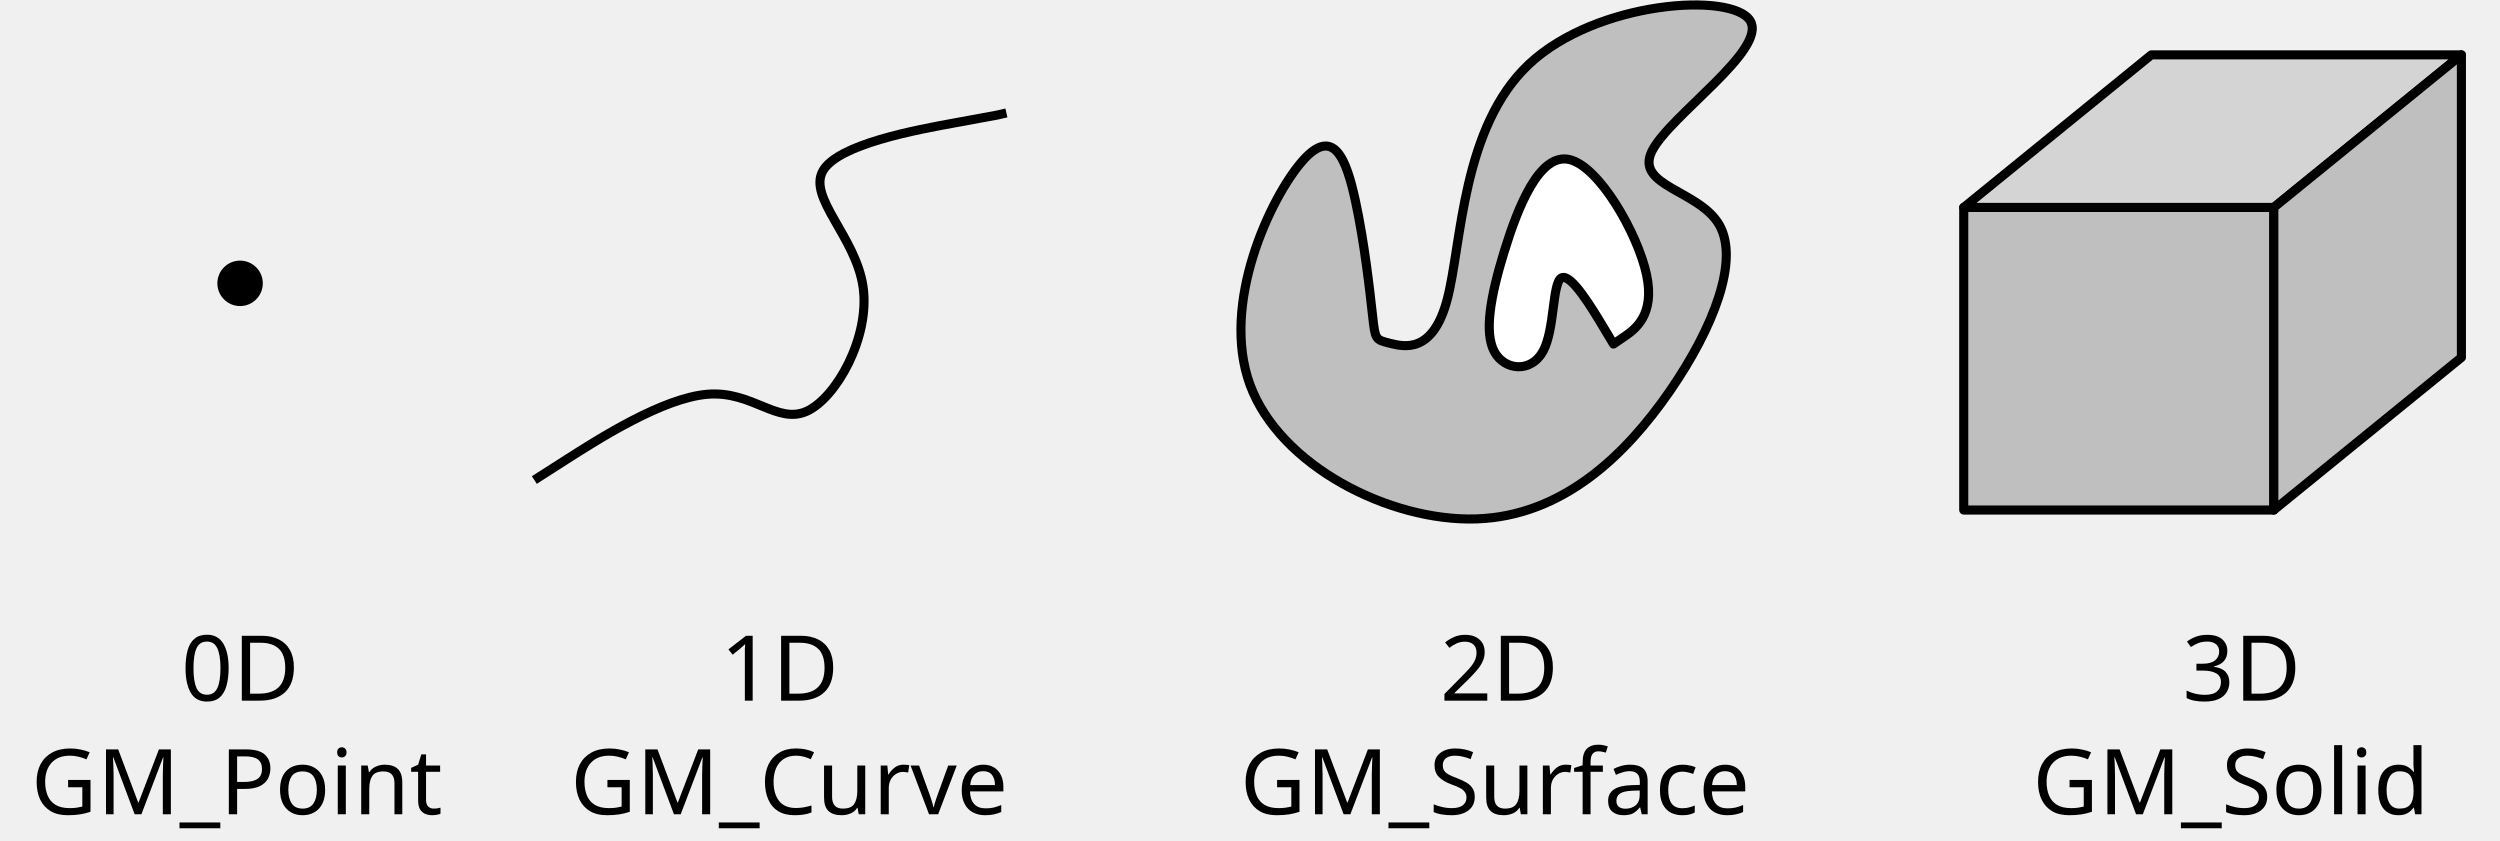
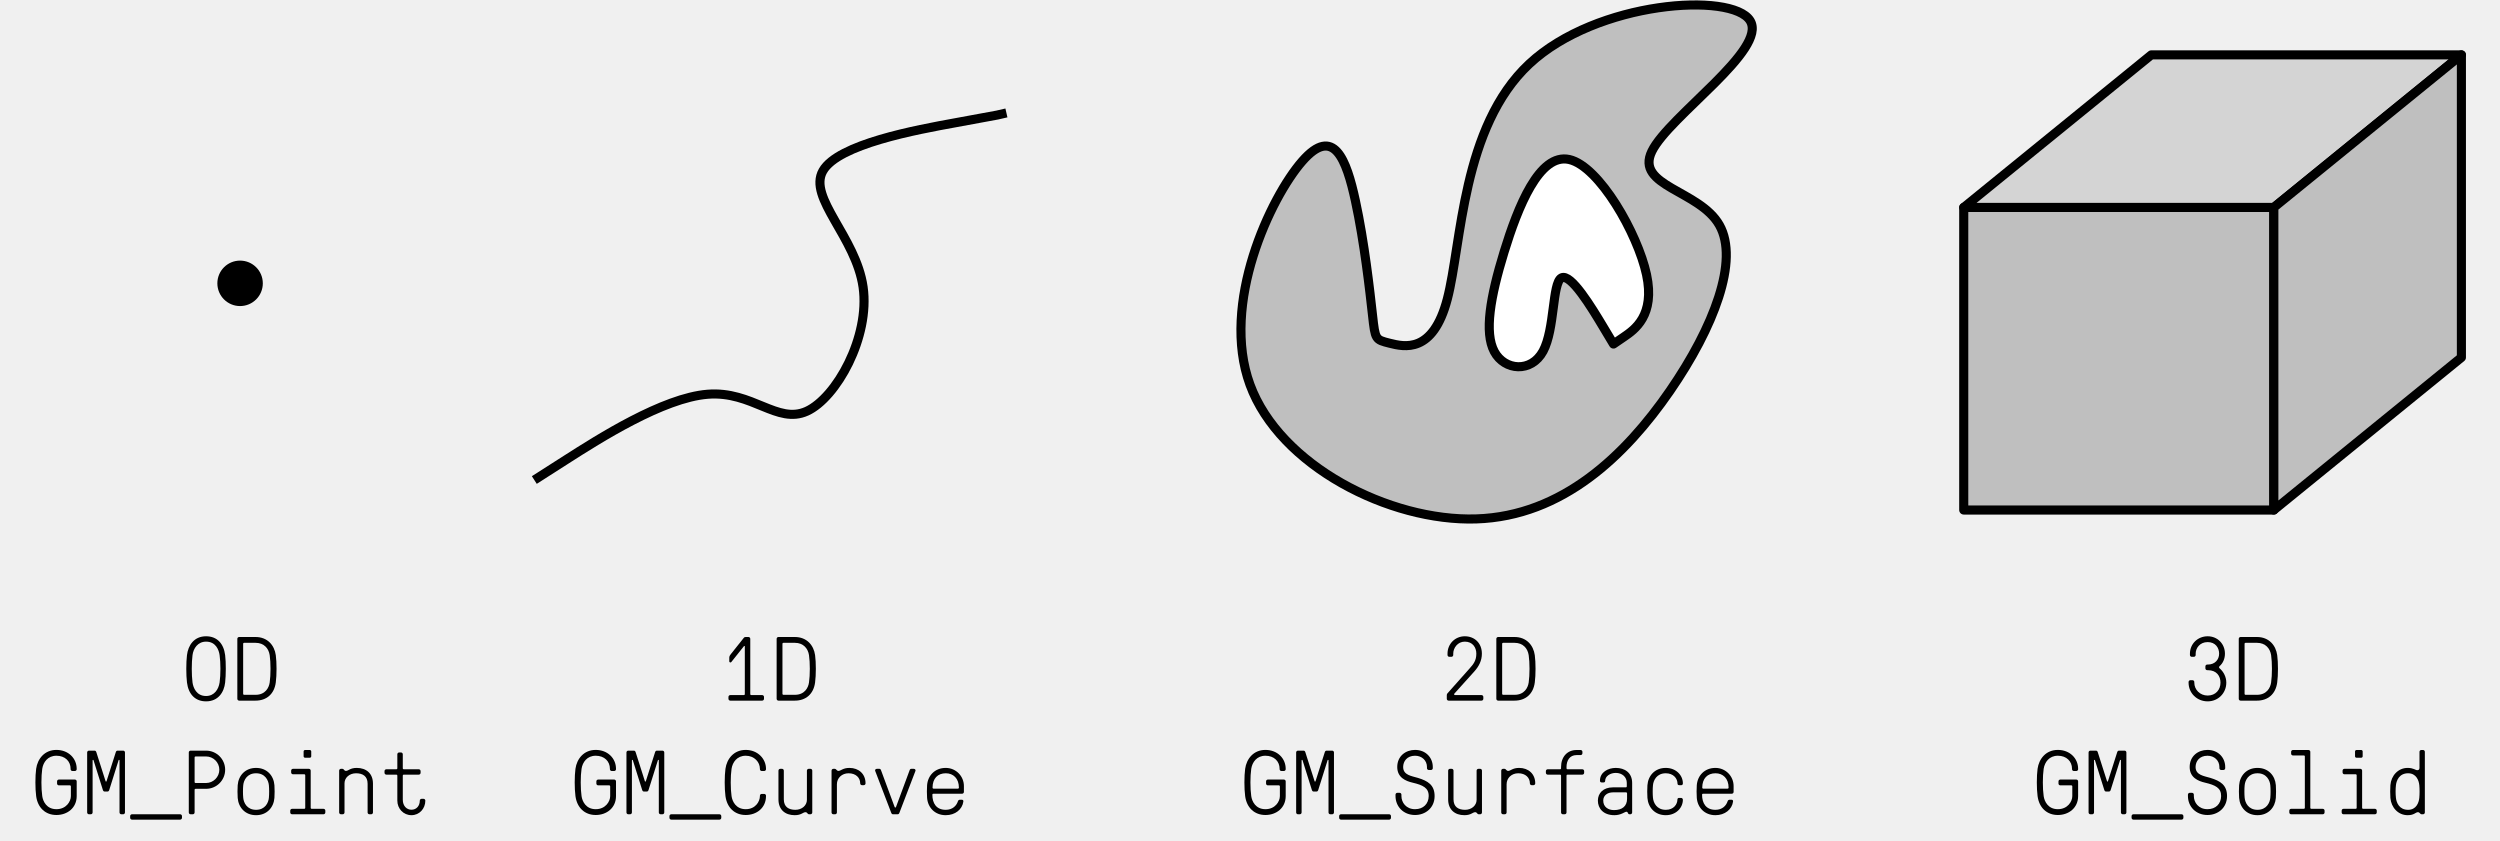
<svg xmlns="http://www.w3.org/2000/svg" width="100%" height="100%" viewBox="0 0 330 111" version="1.1" xml:space="preserve" style="fill-rule:evenodd;clip-rule:evenodd;stroke-linejoin:round;stroke-miterlimit:10;">
  <g id="Trim">
    <path d="M34.691,37.4c0,-1.657 -1.343,-3 -3,-3c-1.656,0 -3,1.343 -3,3c0,1.657 1.344,3 3,3c1.657,0 3,-1.343 3,-3" />
    <path d="M70.529,63.362l4.246,-2.713c4.245,-2.712 12.736,-8.137 18.632,-8.609c5.897,-0.472 9.199,4.01 13.091,2.241c3.892,-1.769 8.373,-9.789 7.43,-16.393c-0.944,-6.604 -7.312,-11.793 -5.307,-15.331c2.004,-3.538 12.383,-5.424 17.572,-6.368c5.189,-0.943 5.189,-0.943 5.433,-1c0.244,-0.056 0.732,-0.168 0.977,-0.225l0.244,-0.056" style="fill:none;stroke:#000;stroke-width:1.2px;" />
    <path d="M164.998,50.776c3.925,10.705 18.436,18.079 29.855,17.722c11.418,-0.357 19.744,-8.445 25.572,-16.89c5.828,-8.445 9.158,-17.246 6.542,-21.885c-2.617,-4.639 -11.181,-5.114 -8.921,-9.753c2.26,-4.639 15.343,-13.44 12.965,-17.247c-2.379,-3.806 -20.221,-2.616 -29.141,5.709c-8.921,8.326 -8.921,23.789 -10.824,31.044c-1.903,7.256 -5.709,6.304 -7.612,5.829c-1.903,-0.476 -1.903,-0.476 -2.26,-3.687c-0.356,-3.212 -1.07,-9.635 -2.259,-15.106c-1.19,-5.472 -2.855,-9.992 -7.018,-5.234c-4.163,4.758 -10.824,18.793 -6.899,29.498Z" style="fill:#bfbfbf;stroke:#000;stroke-width:1.2px;" />
    <path d="M203.687,46.354c-1.57,2.888 -5.085,2.574 -6.435,0.063c-1.35,-2.511 -0.534,-7.22 1.287,-13.152c1.821,-5.933 4.646,-13.09 8.601,-12.211c3.955,0.879 9.04,9.794 10.202,15.193c1.161,5.399 -1.601,7.282 -2.982,8.224l-1.381,0.942l-1.413,-2.355c-1.413,-2.354 -4.238,-7.062 -5.462,-6.372c-1.225,0.691 -0.848,6.78 -2.417,9.668Z" style="fill:#fff;stroke:#000;stroke-width:1.2px;" />
    <rect x="259.214" y="27.38" width="40.933" height="39.943" style="fill:#bfbfbf;stroke:#000;stroke-width:1.2px;" />
    <path d="M283.972,7.244l-24.758,20.136l40.933,0l24.758,-20.136l-40.933,0Z" style="fill:#d4d4d4;stroke:#000;stroke-width:1.2px;" />
    <path d="M300.147,27.38l24.758,-20.136l0,39.943l-24.758,20.136l0,-39.943Z" style="fill:#bfbfbf;stroke:#000;stroke-width:1.2px;" />
-     <g transform="matrix(1,0,0,1,-57,-45)">
-       <text x="80.9px" y="137.484px" style="font-family:'GTPressuraMono-Light', 'GT Pressura Mono';font-weight:300;font-size:12px;">0D</text>
-       <text x="61.1px" y="152.484px" style="font-family:'GTPressuraMono-Light', 'GT Pressura Mono';font-weight:300;font-size:12px;">GM_Point</text>
+     <g>
+       <path d="M24.68,86.484c-0.12,0.96 -0.12,2.628 0,3.6c0.192,1.548 1.08,2.496 2.52,2.496c1.584,0 2.376,-1.176 2.52,-2.496c0.108,-0.96 0.12,-2.64 0,-3.6c-0.192,-1.548 -1.08,-2.496 -2.52,-2.496c-1.584,0 -2.364,1.188 -2.52,2.496Zm2.52,-1.788c1.272,0 1.692,1.068 1.788,1.788c0.144,1.008 0.144,2.592 0,3.6c-0.132,0.876 -0.672,1.788 -1.788,1.788c-1.26,0 -1.692,-1.08 -1.788,-1.788c-0.132,-1.008 -0.132,-2.592 0,-3.6c0.108,-0.888 0.696,-1.788 1.788,-1.788Z" style="fill-rule:nonzero;" />
+       <path d="M33.728,92.484c1.44,0 2.472,-0.852 2.676,-2.4c0.132,-0.972 0.132,-2.64 0,-3.6c-0.18,-1.308 -1.092,-2.4 -2.676,-2.4l-2.16,0c-0.132,0 -0.24,0.108 -0.24,0.24l0,7.92c0,0.132 0.108,0.24 0.24,0.24l2.16,0Zm-1.512,-0.768c-0.072,0 -0.12,-0.048 -0.12,-0.12l0,-6.624c0,-0.072 0.048,-0.12 0.12,-0.12l1.512,0c1.14,0 1.74,0.756 1.872,1.632c0.144,0.984 0.144,2.616 0,3.6c-0.096,0.696 -0.576,1.632 -1.872,1.632l-1.512,0Z" style="fill-rule:nonzero;" />
+       <path d="M9.356,105.084c0,0.708 -0.612,1.728 -1.908,1.728c-1.296,0 -1.776,-1.032 -1.872,-1.728c-0.144,-0.984 -0.144,-2.616 0,-3.6c0.132,-0.876 0.732,-1.728 1.872,-1.728c1.14,0 1.872,0.732 1.872,1.728l0,0.048c0,0.132 0.108,0.24 0.24,0.24l0.324,0c0.132,0 0.24,-0.108 0.24,-0.24l0,-0.048c0,-1.38 -1.092,-2.496 -2.676,-2.496c-1.584,0 -2.496,1.188 -2.676,2.496c-0.132,0.96 -0.132,2.628 0,3.6c0.204,1.548 1.236,2.496 2.676,2.496c1.44,0 2.676,-0.936 2.676,-2.496l0,-1.944c0,-0.132 -0.108,-0.24 -0.24,-0.24l-2.112,0c-0.132,0 -0.24,0.108 -0.24,0.24l0,0.288c0,0.132 0.108,0.24 0.24,0.24l1.464,0c0.072,0 0.12,0.048 0.12,0.12l0,1.296Z" style="fill-rule:nonzero;" />
+       <path d="M12.716,99.288c-0.048,-0.144 -0.12,-0.204 -0.252,-0.204l-0.72,0c-0.132,0 -0.24,0.108 -0.24,0.24l0,7.92c0,0.132 0.108,0.24 0.24,0.24l0.24,0c0.132,0 0.24,-0.108 0.24,-0.24l0,-6.876c0,-0.072 0.096,-0.096 0.12,-0.024l1.236,3.936c0.048,0.144 0.12,0.204 0.252,0.204l0.336,0c0.132,0 0.204,-0.06 0.252,-0.204l1.236,-3.936c0.024,-0.072 0.12,-0.048 0.12,0.024l0,6.876c0,0.132 0.108,0.24 0.24,0.24l0.24,0c0.132,0 0.24,-0.108 0.24,-0.24l0,-7.92c0,-0.132 -0.108,-0.24 -0.24,-0.24l-0.72,0c-0.132,0 -0.204,0.06 -0.252,0.204l-1.224,3.84c-0.024,0.06 -0.108,0.048 -0.12,0l-1.224,-3.84Z" style="fill-rule:nonzero;" />
+       <path d="M17.42,107.484c-0.132,0 -0.24,0.108 -0.24,0.24l0,0.228c0,0.132 0.108,0.24 0.24,0.24l6.36,0c0.132,0 0.24,-0.108 0.24,-0.24l0,-0.228c0,-0.132 -0.108,-0.24 -0.24,-0.24l-6.36,0Z" style="fill-rule:nonzero;" />
+       <path d="M25.688,104.244c0,-0.072 0.048,-0.12 0.12,-0.12l1.392,0c1.392,0 2.52,-1.128 2.52,-2.52c0,-1.392 -1.128,-2.52 -2.52,-2.52l-2.04,0c-0.132,0 -0.24,0.108 -0.24,0.24l0,7.92c0,0.132 0.108,0.24 0.24,0.24l0.288,0c0.132,0 0.24,-0.108 0.24,-0.24l0,-3Zm1.512,-4.392c0.96,0 1.752,0.792 1.752,1.752c0,0.96 -0.792,1.752 -1.752,1.752l-1.392,0c-0.072,0 -0.12,-0.048 -0.12,-0.12l0,-3.264c0,-0.072 0.048,-0.12 0.12,-0.12l1.392,0Z" style="fill-rule:nonzero;" />
+       <path d="M33.8,101.364c-1.44,0 -2.328,1.02 -2.424,2.28c-0.036,0.48 -0.036,1.2 0,1.68c0.096,1.26 0.984,2.28 2.424,2.28c1.44,0 2.328,-1.02 2.424,-2.28c0.036,-0.48 0.036,-1.2 0,-1.68c-0.096,-1.26 -0.984,-2.28 -2.424,-2.28Zm0,5.532c-1.2,0 -1.632,-0.936 -1.692,-1.572c-0.048,-0.492 -0.048,-1.188 0,-1.68c0.06,-0.636 0.492,-1.572 1.692,-1.572c1.2,0 1.632,0.936 1.692,1.572c0.048,0.492 0.048,1.188 0,1.68c-0.06,0.636 -0.492,1.572 -1.692,1.572Z" style="fill-rule:nonzero;" />
+       <path d="M41.084,99.192c0,-0.096 -0.084,-0.192 -0.192,-0.192l-0.624,0c-0.108,0 -0.192,0.096 -0.192,0.192l0,0.636c0,0.108 0.084,0.192 0.192,0.192l0.624,0c0.108,0 0.192,-0.084 0.192,-0.192l0,-0.636Zm-0.912,3.012c0.072,0 0.12,0.048 0.12,0.12l0,4.32c0,0.072 -0.048,0.12 -0.12,0.12l-1.62,0c-0.132,0 -0.24,0.108 -0.24,0.24l0,0.24c0,0.132 0.108,0.24 0.24,0.24l4.152,0c0.132,0 0.24,-0.108 0.24,-0.24l0,-0.24c0,-0.132 -0.108,-0.24 -0.24,-0.24l-1.572,0c-0.072,0 -0.12,-0.048 -0.12,-0.12l0,-4.92c0,-0.132 -0.108,-0.24 -0.24,-0.24l-2.1,0c-0.132,0 -0.24,0.108 -0.24,0.24l0,0.24c0,0.132 0.108,0.24 0.24,0.24l1.5,0Z" style="fill-rule:nonzero;" />
+       <path d="M45.656,101.76c-0.144,0 -0.216,-0.108 -0.288,-0.192c-0.048,-0.048 -0.096,-0.084 -0.168,-0.084l-0.192,0c-0.132,0 -0.24,0.108 -0.24,0.24l0,5.52c0,0.132 0.108,0.24 0.24,0.24l0.228,0c0.132,0 0.24,-0.108 0.24,-0.24l0,-3.852c0,-0.744 0.66,-1.32 1.524,-1.32c0.864,0 1.524,0.372 1.524,1.38l0,3.792c0,0.132 0.108,0.24 0.24,0.24l0.228,0c0.132,0 0.24,-0.108 0.24,-0.24l0,-3.792c0,-1.368 -0.888,-2.088 -2.148,-2.088c-0.888,0 -1.08,0.396 -1.428,0.396Z" style="fill-rule:nonzero;" />
+       <path d="M53.168,102.372c0,-0.072 0.048,-0.12 0.12,-0.12l1.992,0c0.132,0 0.24,-0.108 0.24,-0.24l0,-0.228c0,-0.132 -0.108,-0.24 -0.24,-0.24l-1.992,0c-0.072,0 -0.12,-0.048 -0.12,-0.12l0,-1.86c0,-0.132 -0.108,-0.24 -0.24,-0.24l-0.24,0c-0.132,0 -0.24,0.108 -0.24,0.24l0,1.86c0,0.072 -0.048,0.12 -0.12,0.12l-1.332,0c-0.132,0 -0.24,0.108 -0.24,0.24l0,0.228c0,0.132 0.108,0.24 0.24,0.24l1.332,0c0.072,0 0.12,0.048 0.12,0.12l0,3.312c0,1.056 0.804,1.92 1.86,1.92c1.056,0 1.836,-0.864 1.836,-1.92c0,-0.132 -0.108,-0.24 -0.24,-0.24l-0.252,0c-0.132,0 -0.24,0.108 -0.24,0.24c0,0.672 -0.42,1.2 -1.104,1.2c-0.612,0 -1.14,-0.48 -1.14,-1.32l0,-3.192Z" style="fill-rule:nonzero;" />
    </g>
-     <g transform="matrix(1,0,0,1,14.188,-45)">
-       <text x="80.9px" y="137.484px" style="font-family:'GTPressuraMono-Light', 'GT Pressura Mono';font-weight:300;font-size:12px;">1D</text>
-       <text x="61.1px" y="152.484px" style="font-family:'GTPressuraMono-Light', 'GT Pressura Mono';font-weight:300;font-size:12px;">GM_Curve</text>
+     <g>
+       <path d="M98.316,91.632c0,0.072 -0.048,0.12 -0.12,0.12l-1.8,0c-0.132,0 -0.24,0.108 -0.24,0.24l0,0.252c0,0.132 0.108,0.24 0.24,0.24l4.212,0c0.132,0 0.24,-0.108 0.24,-0.24l0,-0.252c0,-0.132 -0.108,-0.24 -0.24,-0.24l-1.452,0c-0.072,0 -0.12,-0.048 -0.12,-0.12l0,-7.308c0,-0.132 -0.108,-0.24 -0.24,-0.24l-0.372,0c-0.084,0 -0.192,0.036 -0.24,0.108l-1.68,2.112c-0.084,0.096 -0.24,0.288 -0.24,0.492l0,0.504c0,0.132 0.168,0.204 0.264,0.096l1.68,-2.112c0.036,-0.036 0.108,-0.024 0.108,0.048l0,6.3Z" style="fill-rule:nonzero;" />
+       <path d="M104.916,92.484c1.44,0 2.472,-0.852 2.676,-2.4c0.132,-0.972 0.132,-2.64 0,-3.6c-0.18,-1.308 -1.092,-2.4 -2.676,-2.4l-2.16,0c-0.132,0 -0.24,0.108 -0.24,0.24l0,7.92c0,0.132 0.108,0.24 0.24,0.24l2.16,0Zm-1.512,-0.768c-0.072,0 -0.12,-0.048 -0.12,-0.12l0,-6.624c0,-0.072 0.048,-0.12 0.12,-0.12l1.512,0c1.14,0 1.74,0.756 1.872,1.632c0.144,0.984 0.144,2.616 0,3.6c-0.096,0.696 -0.576,1.632 -1.872,1.632l-1.512,0Z" style="fill-rule:nonzero;" />
+       <path d="M80.544,105.084c0,0.708 -0.612,1.728 -1.908,1.728c-1.296,0 -1.776,-1.032 -1.872,-1.728c-0.144,-0.984 -0.144,-2.616 0,-3.6c0.132,-0.876 0.732,-1.728 1.872,-1.728c1.14,0 1.872,0.732 1.872,1.728l0,0.048c0,0.132 0.108,0.24 0.24,0.24l0.324,0c0.132,0 0.24,-0.108 0.24,-0.24l0,-0.048c0,-1.38 -1.092,-2.496 -2.676,-2.496c-1.584,0 -2.496,1.188 -2.676,2.496c-0.132,0.96 -0.132,2.628 0,3.6c0.204,1.548 1.236,2.496 2.676,2.496c1.44,0 2.676,-0.936 2.676,-2.496l0,-1.944c0,-0.132 -0.108,-0.24 -0.24,-0.24l-2.112,0c-0.132,0 -0.24,0.108 -0.24,0.24l0,0.288c0,0.132 0.108,0.24 0.24,0.24l1.464,0c0.072,0 0.12,0.048 0.12,0.12l0,1.296Z" style="fill-rule:nonzero;" />
+       <path d="M83.904,99.288c-0.048,-0.144 -0.12,-0.204 -0.252,-0.204l-0.72,0c-0.132,0 -0.24,0.108 -0.24,0.24l0,7.92c0,0.132 0.108,0.24 0.24,0.24l0.24,0c0.132,0 0.24,-0.108 0.24,-0.24l0,-6.876c0,-0.072 0.096,-0.096 0.12,-0.024l1.236,3.936c0.048,0.144 0.12,0.204 0.252,0.204l0.336,0c0.132,0 0.204,-0.06 0.252,-0.204l1.236,-3.936c0.024,-0.072 0.12,-0.048 0.12,0.024l0,6.876c0,0.132 0.108,0.24 0.24,0.24l0.24,0c0.132,0 0.24,-0.108 0.24,-0.24l0,-7.92c0,-0.132 -0.108,-0.24 -0.24,-0.24l-0.72,0c-0.132,0 -0.204,0.06 -0.252,0.204l-1.224,3.84c-0.024,0.06 -0.108,0.048 -0.12,0l-1.224,-3.84Z" style="fill-rule:nonzero;" />
+       <path d="M88.608,107.484c-0.132,0 -0.24,0.108 -0.24,0.24l0,0.228c0,0.132 0.108,0.24 0.24,0.24l6.36,0c0.132,0 0.24,-0.108 0.24,-0.24l0,-0.228c0,-0.132 -0.108,-0.24 -0.24,-0.24l-6.36,0Z" style="fill-rule:nonzero;" />
+       <path d="M100.308,105.084c0,0.708 -0.576,1.728 -1.872,1.728c-1.296,0 -1.776,-1.032 -1.872,-1.728c-0.144,-0.984 -0.144,-2.616 0,-3.6c0.132,-0.876 0.732,-1.728 1.872,-1.728c1.14,0 1.872,0.84 1.872,1.728l0,0.048c0,0.132 0.108,0.24 0.24,0.24l0.324,0c0.132,0 0.24,-0.108 0.24,-0.24l0,-0.048c0,-1.32 -1.092,-2.496 -2.676,-2.496c-1.584,0 -2.496,1.188 -2.676,2.496c-0.132,0.96 -0.132,2.628 0,3.6c0.204,1.548 1.236,2.496 2.676,2.496c1.44,0 2.676,-0.936 2.676,-2.496l0,-0.048c0,-0.132 -0.108,-0.24 -0.24,-0.24l-0.324,0c-0.132,0 -0.24,0.108 -0.24,0.24l0,0.048Z" style="fill-rule:nonzero;" />
+       <path d="M106.332,107.208c0.144,0 0.216,0.108 0.288,0.192c0.048,0.048 0.096,0.084 0.168,0.084l0.192,0c0.132,0 0.24,-0.108 0.24,-0.24l0,-5.52c0,-0.132 -0.108,-0.24 -0.24,-0.24l-0.228,0c-0.132,0 -0.24,0.108 -0.24,0.24l0,3.852c0,0.744 -0.66,1.32 -1.524,1.32c-0.864,0 -1.524,-0.372 -1.524,-1.38l0,-3.792c0,-0.132 -0.108,-0.24 -0.24,-0.24l-0.228,0c-0.132,0 -0.24,0.108 -0.24,0.24l0,3.792c0,1.368 0.888,2.088 2.148,2.088c0.888,0 1.08,-0.396 1.428,-0.396Z" style="fill-rule:nonzero;" />
+       <path d="M113.544,103.404c0,0.132 0.108,0.24 0.24,0.24l0.228,0c0.132,0 0.24,-0.108 0.24,-0.24c0,-1.248 -0.9,-2.04 -2.124,-2.04c-0.888,0 -1.116,0.396 -1.464,0.396c-0.12,0 -0.228,-0.108 -0.3,-0.192c-0.048,-0.048 -0.096,-0.084 -0.168,-0.084l-0.192,0c-0.132,0 -0.24,0.108 -0.24,0.24l0,5.52c0,0.132 0.108,0.24 0.24,0.24l0.228,0c0.132,0 0.24,-0.108 0.24,-0.24l0,-3.72c0,-0.84 0.672,-1.452 1.536,-1.452c0.96,0 1.536,0.576 1.536,1.332Z" style="fill-rule:nonzero;" />
+       <path d="M118.272,106.524c-0.036,0.096 -0.144,0.096 -0.18,0l-1.8,-4.86c-0.048,-0.132 -0.12,-0.18 -0.228,-0.18l-0.312,0c-0.192,0 -0.276,0.156 -0.228,0.276l2.124,5.544c0.048,0.12 0.12,0.18 0.228,0.18l0.612,0c0.108,0 0.18,-0.06 0.228,-0.18l2.124,-5.544c0.048,-0.12 -0.036,-0.276 -0.228,-0.276l-0.312,0c-0.108,0 -0.18,0.048 -0.228,0.18l-1.8,4.86Z" style="fill-rule:nonzero;" />
+       <path d="M123.072,104.892c0,-0.072 0.048,-0.12 0.12,-0.12l3.804,0c0.132,0 0.24,-0.108 0.24,-0.24l0,-0.768c0,-1.32 -1.056,-2.4 -2.4,-2.4c-1.44,0 -2.364,1.02 -2.46,2.28c-0.036,0.48 -0.036,1.2 0,1.68c0.096,1.26 1.02,2.28 2.46,2.28c1.248,0 2.184,-0.756 2.328,-1.8c0.024,-0.168 -0.084,-0.24 -0.204,-0.24l-0.24,0c-0.108,0 -0.228,0.048 -0.276,0.204c-0.18,0.564 -0.684,1.128 -1.608,1.128c-1.236,0 -1.764,-0.852 -1.764,-2.004Zm0.024,-0.912c0,-1.224 0.684,-1.908 1.752,-1.908c0.984,0 1.728,0.684 1.728,1.908c0,0.072 -0.048,0.12 -0.12,0.12l-3.24,0c-0.072,0 -0.12,-0.048 -0.12,-0.12Z" style="fill-rule:nonzero;" />
    </g>
-     <g transform="matrix(1,0,0,1,109.188,-45)">
-       <text x="80.9px" y="137.484px" style="font-family:'GTPressuraMono-Light', 'GT Pressura Mono';font-weight:300;font-size:12px;">2D</text>
-       <text x="54.5px" y="152.484px" style="font-family:'GTPressuraMono-Light', 'GT Pressura Mono';font-weight:300;font-size:12px;">GM_Surface</text>
+     <g>
+       <path d="M194.876,86.28c0,0.924 -0.384,1.392 -0.9,1.968l-2.892,3.252c-0.048,0.048 -0.108,0.12 -0.108,0.3l0,0.444c0,0.132 0.108,0.24 0.24,0.24l4.344,0c0.132,0 0.24,-0.108 0.24,-0.24l0,-0.252c0,-0.132 -0.108,-0.24 -0.24,-0.24l-3.492,0c-0.12,0 -0.156,-0.12 -0.096,-0.192l2.628,-2.916c0.624,-0.696 1.008,-1.44 1.008,-2.364c0,-1.392 -0.972,-2.292 -2.256,-2.292c-1.284,0 -2.28,1.008 -2.28,2.292l0,0.18c0,0.132 0.108,0.24 0.24,0.24l0.276,0c0.132,0 0.24,-0.108 0.24,-0.24l0,-0.18c0,-0.756 0.588,-1.584 1.524,-1.584c1.044,0 1.524,0.78 1.524,1.584Z" style="fill-rule:nonzero;" />
+       <path d="M199.916,92.484c1.44,0 2.472,-0.852 2.676,-2.4c0.132,-0.972 0.132,-2.64 0,-3.6c-0.18,-1.308 -1.092,-2.4 -2.676,-2.4l-2.16,0c-0.132,0 -0.24,0.108 -0.24,0.24l0,7.92c0,0.132 0.108,0.24 0.24,0.24l2.16,0Zm-1.512,-0.768c-0.072,0 -0.12,-0.048 -0.12,-0.12l0,-6.624c0,-0.072 0.048,-0.12 0.12,-0.12l1.512,0c1.14,0 1.74,0.756 1.872,1.632c0.144,0.984 0.144,2.616 0,3.6c-0.096,0.696 -0.576,1.632 -1.872,1.632l-1.512,0Z" style="fill-rule:nonzero;" />
+       <path d="M168.944,105.084c0,0.708 -0.612,1.728 -1.908,1.728c-1.296,0 -1.776,-1.032 -1.872,-1.728c-0.144,-0.984 -0.144,-2.616 0,-3.6c0.132,-0.876 0.732,-1.728 1.872,-1.728c1.14,0 1.872,0.732 1.872,1.728l0,0.048c0,0.132 0.108,0.24 0.24,0.24l0.324,0c0.132,0 0.24,-0.108 0.24,-0.24l0,-0.048c0,-1.38 -1.092,-2.496 -2.676,-2.496c-1.584,0 -2.496,1.188 -2.676,2.496c-0.132,0.96 -0.132,2.628 0,3.6c0.204,1.548 1.236,2.496 2.676,2.496c1.44,0 2.676,-0.936 2.676,-2.496l0,-1.944c0,-0.132 -0.108,-0.24 -0.24,-0.24l-2.112,0c-0.132,0 -0.24,0.108 -0.24,0.24l0,0.288c0,0.132 0.108,0.24 0.24,0.24l1.464,0c0.072,0 0.12,0.048 0.12,0.12l0,1.296Z" style="fill-rule:nonzero;" />
+       <path d="M172.304,99.288c-0.048,-0.144 -0.12,-0.204 -0.252,-0.204l-0.72,0c-0.132,0 -0.24,0.108 -0.24,0.24l0,7.92c0,0.132 0.108,0.24 0.24,0.24l0.24,0c0.132,0 0.24,-0.108 0.24,-0.24l0,-6.876c0,-0.072 0.096,-0.096 0.12,-0.024l1.236,3.936c0.048,0.144 0.12,0.204 0.252,0.204l0.336,0c0.132,0 0.204,-0.06 0.252,-0.204l1.236,-3.936c0.024,-0.072 0.12,-0.048 0.12,0.024l0,6.876c0,0.132 0.108,0.24 0.24,0.24l0.24,0c0.132,0 0.24,-0.108 0.24,-0.24l0,-7.92c0,-0.132 -0.108,-0.24 -0.24,-0.24l-0.72,0c-0.132,0 -0.204,0.06 -0.252,0.204l-1.224,3.84c-0.024,0.06 -0.108,0.048 -0.12,0l-1.224,-3.84Z" style="fill-rule:nonzero;" />
+       <path d="M177.008,107.484c-0.132,0 -0.24,0.108 -0.24,0.24l0,0.228c0,0.132 0.108,0.24 0.24,0.24l6.36,0c0.132,0 0.24,-0.108 0.24,-0.24l0,-0.228c0,-0.132 -0.108,-0.24 -0.24,-0.24l-6.36,0Z" style="fill-rule:nonzero;" />
+       <path d="M188.588,105.084c-0.012,1.02 -0.708,1.728 -1.8,1.728c-1.188,0 -1.8,-0.888 -1.8,-1.728l0,-0.192c0,-0.132 -0.108,-0.24 -0.24,-0.24l-0.3,0c-0.132,0 -0.24,0.108 -0.24,0.24l0,0.192c0,1.368 1.032,2.496 2.58,2.496c1.356,0 2.58,-0.924 2.58,-2.496c0,-1.476 -0.9,-2.004 -2.196,-2.4c-0.828,-0.252 -1.956,-0.36 -1.956,-1.44c0,-0.744 0.504,-1.488 1.572,-1.488c0.9,0 1.572,0.624 1.572,1.488l0,0.156c0,0.132 0.108,0.24 0.24,0.24l0.288,0c0.132,0 0.24,-0.108 0.24,-0.24l0,-0.156c0,-1.236 -0.924,-2.256 -2.34,-2.256c-1.236,0 -2.352,0.816 -2.352,2.256c0,1.404 1.14,1.86 2.016,2.064c1.368,0.324 2.148,0.684 2.136,1.776Z" style="fill-rule:nonzero;" />
+       <path d="M194.732,107.208c0.144,0 0.216,0.108 0.288,0.192c0.048,0.048 0.096,0.084 0.168,0.084l0.192,0c0.132,0 0.24,-0.108 0.24,-0.24l0,-5.52c0,-0.132 -0.108,-0.24 -0.24,-0.24l-0.228,0c-0.132,0 -0.24,0.108 -0.24,0.24l0,3.852c0,0.744 -0.66,1.32 -1.524,1.32c-0.864,0 -1.524,-0.372 -1.524,-1.38l0,-3.792c0,-0.132 -0.108,-0.24 -0.24,-0.24l-0.228,0c-0.132,0 -0.24,0.108 -0.24,0.24l0,3.792c0,1.368 0.888,2.088 2.148,2.088c0.888,0 1.08,-0.396 1.428,-0.396Z" style="fill-rule:nonzero;" />
+       <path d="M201.944,103.404c0,0.132 0.108,0.24 0.24,0.24l0.228,0c0.132,0 0.24,-0.108 0.24,-0.24c0,-1.248 -0.9,-2.04 -2.124,-2.04c-0.888,0 -1.116,0.396 -1.464,0.396c-0.12,0 -0.228,-0.108 -0.3,-0.192c-0.048,-0.048 -0.096,-0.084 -0.168,-0.084l-0.192,0c-0.132,0 -0.24,0.108 -0.24,0.24l0,5.52c0,0.132 0.108,0.24 0.24,0.24l0.228,0c0.132,0 0.24,-0.108 0.24,-0.24l0,-3.72c0,-0.84 0.672,-1.452 1.536,-1.452c0.96,0 1.536,0.576 1.536,1.332Z" style="fill-rule:nonzero;" />
+       <path d="M205.94,102.252c0.072,0 0.12,0.048 0.12,0.12l0,4.872c0,0.132 0.108,0.24 0.24,0.24l0.24,0c0.132,0 0.24,-0.108 0.24,-0.24l0,-4.872c0,-0.072 0.048,-0.12 0.12,-0.12l1.968,0c0.132,0 0.24,-0.108 0.24,-0.24l0,-0.228c0,-0.132 -0.108,-0.24 -0.24,-0.24l-1.968,0c-0.072,0 -0.12,-0.048 -0.12,-0.12l0,-0.18c0,-0.84 0.408,-1.572 1.32,-1.572l0.54,0c0.132,0 0.24,-0.108 0.24,-0.24l0,-0.192c0,-0.132 -0.108,-0.24 -0.24,-0.24l-0.54,0c-1.2,0 -2.04,0.888 -2.04,2.244l0,0.18c0,0.072 -0.048,0.12 -0.12,0.12l-1.644,0c-0.132,0 -0.24,0.108 -0.24,0.24l0,0.228c0,0.132 0.108,0.24 0.24,0.24l1.644,0Z" style="fill-rule:nonzero;" />
+       <path d="M214.652,104.592c0.072,0 0.12,0.048 0.12,0.12l0,0.72c0,0.972 -0.624,1.5 -1.728,1.5c-0.756,0 -1.416,-0.408 -1.416,-1.26c0,-0.708 0.6,-1.08 1.272,-1.08l1.752,0Zm-1.368,-2.568c0.84,0 1.452,0.54 1.452,1.32l0,0.468c0,0.072 -0.048,0.12 -0.12,0.12l-1.716,0c-1.26,0 -1.98,0.756 -1.98,1.752c0,1.02 0.708,1.92 2.184,1.92c0.888,0 1.368,-0.456 1.584,-0.456c0.156,0 0.18,0.156 0.24,0.252c0.036,0.06 0.096,0.084 0.168,0.084l0.108,0c0.132,0 0.24,-0.108 0.24,-0.24l0,-3.888c0,-1.368 -0.984,-1.992 -2.16,-1.992c-1.02,0 -2.088,0.564 -2.088,1.68c0,0.144 0.06,0.24 0.24,0.24l0.168,0c0.108,0 0.276,0 0.276,-0.204c0,-0.636 0.684,-1.056 1.404,-1.056Z" style="fill-rule:nonzero;" />
+       <path d="M219.884,106.896c-1.2,0 -1.632,-0.936 -1.692,-1.572c-0.048,-0.492 -0.048,-1.188 0,-1.68c0.06,-0.636 0.492,-1.572 1.692,-1.572c0.984,0 1.548,0.66 1.548,1.38c0,0.132 0.12,0.192 0.228,0.192l0.276,0c0.132,0 0.204,-0.108 0.204,-0.24c0,-1.08 -0.912,-2.04 -2.256,-2.04c-1.44,0 -2.328,1.02 -2.424,2.28c-0.036,0.48 -0.036,1.2 0,1.68c0.096,1.26 0.984,2.28 2.424,2.28c1.344,0 2.256,-0.96 2.256,-2.04c0,-0.132 -0.108,-0.24 -0.24,-0.24l-0.252,0c-0.108,0 -0.228,0.048 -0.228,0.204c0,0.624 -0.48,1.368 -1.536,1.368Z" style="fill-rule:nonzero;" />
+       <path d="M224.672,104.892c0,-0.072 0.048,-0.12 0.12,-0.12l3.804,0c0.132,0 0.24,-0.108 0.24,-0.24l0,-0.768c0,-1.32 -1.056,-2.4 -2.4,-2.4c-1.44,0 -2.364,1.02 -2.46,2.28c-0.036,0.48 -0.036,1.2 0,1.68c0.096,1.26 1.02,2.28 2.46,2.28c1.248,0 2.184,-0.756 2.328,-1.8c0.024,-0.168 -0.084,-0.24 -0.204,-0.24l-0.24,0c-0.108,0 -0.228,0.048 -0.276,0.204c-0.18,0.564 -0.684,1.128 -1.608,1.128c-1.236,0 -1.764,-0.852 -1.764,-2.004Zm0.024,-0.912c0,-1.224 0.684,-1.908 1.752,-1.908c0.984,0 1.728,0.684 1.728,1.908c0,0.072 -0.048,0.12 -0.12,0.12l-3.24,0c-0.072,0 -0.12,-0.048 -0.12,-0.12Z" style="fill-rule:nonzero;" />
    </g>
-     <g transform="matrix(1,0,0,1,207.188,-45)">
-       <text x="80.9px" y="137.484px" style="font-family:'GTPressuraMono-Light', 'GT Pressura Mono';font-weight:300;font-size:12px;">3D</text>
-       <text x="61.1px" y="152.484px" style="font-family:'GTPressuraMono-Light', 'GT Pressura Mono';font-weight:300;font-size:12px;">GM_Solid</text>
+     <g>
+       <path d="M293.104,90.108c0,0.936 -0.636,1.704 -1.692,1.704c-1.008,0 -1.764,-0.768 -1.764,-1.704l0,-0.084c0,-0.132 -0.108,-0.24 -0.24,-0.24l-0.276,0c-0.132,0 -0.24,0.108 -0.24,0.24l0,0.084c0,1.38 1.104,2.472 2.52,2.472c1.392,0 2.46,-1.092 2.46,-2.472c0,-0.756 -0.36,-1.44 -0.888,-1.896c-0.108,-0.096 -0.084,-0.204 0.012,-0.288c0.444,-0.396 0.696,-0.984 0.696,-1.644c0,-1.284 -0.972,-2.292 -2.28,-2.292c-1.32,0 -2.34,1.008 -2.34,2.292l0,0.18c0,0.132 0.108,0.24 0.24,0.24l0.276,0c0.132,0 0.24,-0.108 0.24,-0.24l0,-0.18c0,-0.732 0.552,-1.524 1.584,-1.524c1.008,0 1.512,0.732 1.512,1.524c0,0.792 -0.552,1.44 -1.488,1.44l-0.084,0c-0.132,0 -0.24,0.108 -0.24,0.24l0,0.264c0,0.132 0.108,0.24 0.24,0.24l0.084,0c1.176,0 1.668,0.792 1.668,1.644Z" style="fill-rule:nonzero;" />
+       <path d="M297.916,92.484c1.44,0 2.472,-0.852 2.676,-2.4c0.132,-0.972 0.132,-2.64 0,-3.6c-0.18,-1.308 -1.092,-2.4 -2.676,-2.4l-2.16,0c-0.132,0 -0.24,0.108 -0.24,0.24l0,7.92c0,0.132 0.108,0.24 0.24,0.24l2.16,0Zm-1.512,-0.768c-0.072,0 -0.12,-0.048 -0.12,-0.12l0,-6.624c0,-0.072 0.048,-0.12 0.12,-0.12l1.512,0c1.14,0 1.74,0.756 1.872,1.632c0.144,0.984 0.144,2.616 0,3.6c-0.096,0.696 -0.576,1.632 -1.872,1.632l-1.512,0Z" style="fill-rule:nonzero;" />
+       <path d="M273.544,105.084c0,0.708 -0.612,1.728 -1.908,1.728c-1.296,0 -1.776,-1.032 -1.872,-1.728c-0.144,-0.984 -0.144,-2.616 0,-3.6c0.132,-0.876 0.732,-1.728 1.872,-1.728c1.14,0 1.872,0.732 1.872,1.728l0,0.048c0,0.132 0.108,0.24 0.24,0.24l0.324,0c0.132,0 0.24,-0.108 0.24,-0.24l0,-0.048c0,-1.38 -1.092,-2.496 -2.676,-2.496c-1.584,0 -2.496,1.188 -2.676,2.496c-0.132,0.96 -0.132,2.628 0,3.6c0.204,1.548 1.236,2.496 2.676,2.496c1.44,0 2.676,-0.936 2.676,-2.496l0,-1.944c0,-0.132 -0.108,-0.24 -0.24,-0.24l-2.112,0c-0.132,0 -0.24,0.108 -0.24,0.24l0,0.288c0,0.132 0.108,0.24 0.24,0.24l1.464,0c0.072,0 0.12,0.048 0.12,0.12l0,1.296Z" style="fill-rule:nonzero;" />
+       <path d="M276.904,99.288c-0.048,-0.144 -0.12,-0.204 -0.252,-0.204l-0.72,0c-0.132,0 -0.24,0.108 -0.24,0.24l0,7.92c0,0.132 0.108,0.24 0.24,0.24l0.24,0c0.132,0 0.24,-0.108 0.24,-0.24l0,-6.876c0,-0.072 0.096,-0.096 0.12,-0.024l1.236,3.936c0.048,0.144 0.12,0.204 0.252,0.204l0.336,0c0.132,0 0.204,-0.06 0.252,-0.204l1.236,-3.936c0.024,-0.072 0.12,-0.048 0.12,0.024l0,6.876c0,0.132 0.108,0.24 0.24,0.24l0.24,0c0.132,0 0.24,-0.108 0.24,-0.24l0,-7.92c0,-0.132 -0.108,-0.24 -0.24,-0.24l-0.72,0c-0.132,0 -0.204,0.06 -0.252,0.204l-1.224,3.84c-0.024,0.06 -0.108,0.048 -0.12,0l-1.224,-3.84Z" style="fill-rule:nonzero;" />
+       <path d="M281.608,107.484c-0.132,0 -0.24,0.108 -0.24,0.24l0,0.228c0,0.132 0.108,0.24 0.24,0.24l6.36,0c0.132,0 0.24,-0.108 0.24,-0.24l0,-0.228c0,-0.132 -0.108,-0.24 -0.24,-0.24l-6.36,0Z" style="fill-rule:nonzero;" />
+       <path d="M293.188,105.084c-0.012,1.02 -0.708,1.728 -1.8,1.728c-1.188,0 -1.8,-0.888 -1.8,-1.728l0,-0.192c0,-0.132 -0.108,-0.24 -0.24,-0.24l-0.3,0c-0.132,0 -0.24,0.108 -0.24,0.24l0,0.192c0,1.368 1.032,2.496 2.58,2.496c1.356,0 2.58,-0.924 2.58,-2.496c0,-1.476 -0.9,-2.004 -2.196,-2.4c-0.828,-0.252 -1.956,-0.36 -1.956,-1.44c0,-0.744 0.504,-1.488 1.572,-1.488c0.9,0 1.572,0.624 1.572,1.488l0,0.156c0,0.132 0.108,0.24 0.24,0.24l0.288,0c0.132,0 0.24,-0.108 0.24,-0.24l0,-0.156c0,-1.236 -0.924,-2.256 -2.34,-2.256c-1.236,0 -2.352,0.816 -2.352,2.256c0,1.404 1.14,1.86 2.016,2.064c1.368,0.324 2.148,0.684 2.136,1.776Z" style="fill-rule:nonzero;" />
+       <path d="M297.988,101.364c-1.44,0 -2.328,1.02 -2.424,2.28c-0.036,0.48 -0.036,1.2 0,1.68c0.096,1.26 0.984,2.28 2.424,2.28c1.44,0 2.328,-1.02 2.424,-2.28c0.036,-0.48 0.036,-1.2 0,-1.68c-0.096,-1.26 -0.984,-2.28 -2.424,-2.28Zm0,5.532c-1.2,0 -1.632,-0.936 -1.692,-1.572c-0.048,-0.492 -0.048,-1.188 0,-1.68c0.06,-0.636 0.492,-1.572 1.692,-1.572c1.2,0 1.632,0.936 1.692,1.572c0.048,0.492 0.048,1.188 0,1.68c-0.06,0.636 -0.492,1.572 -1.692,1.572Z" style="fill-rule:nonzero;" />
+       <path d="M304.12,99.72c0.072,0 0.12,0.048 0.12,0.12l0,6.804c0,0.072 -0.072,0.12 -0.144,0.12l-1.668,0c-0.132,0 -0.24,0.108 -0.24,0.24l0,0.24c0,0.132 0.108,0.24 0.24,0.24l4.176,0c0.132,0 0.24,-0.108 0.24,-0.24l0,-0.24c0,-0.132 -0.108,-0.24 -0.24,-0.24l-1.524,0c-0.072,0 -0.12,-0.048 -0.12,-0.12l0,-7.404c0,-0.132 -0.108,-0.24 -0.24,-0.24l-2.052,0c-0.132,0 -0.24,0.108 -0.24,0.24l0,0.24c0,0.132 0.108,0.24 0.24,0.24l1.452,0Z" style="fill-rule:nonzero;" />
+       <path d="M311.872,99.192c0,-0.096 -0.084,-0.192 -0.192,-0.192l-0.624,0c-0.108,0 -0.192,0.096 -0.192,0.192l0,0.636c0,0.108 0.084,0.192 0.192,0.192l0.624,0c0.108,0 0.192,-0.084 0.192,-0.192l0,-0.636Zm-0.912,3.012c0.072,0 0.12,0.048 0.12,0.12l0,4.32c0,0.072 -0.048,0.12 -0.12,0.12l-1.62,0c-0.132,0 -0.24,0.108 -0.24,0.24l0,0.24c0,0.132 0.108,0.24 0.24,0.24l4.152,0c0.132,0 0.24,-0.108 0.24,-0.24l0,-0.24c0,-0.132 -0.108,-0.24 -0.24,-0.24l-1.572,0c-0.072,0 -0.12,-0.048 -0.12,-0.12l0,-4.92c0,-0.132 -0.108,-0.24 -0.24,-0.24l-2.1,0c-0.132,0 -0.24,0.108 -0.24,0.24l0,0.24c0,0.132 0.108,0.24 0.24,0.24l1.5,0Z" style="fill-rule:nonzero;" />
+       <path d="M317.872,106.896c-1.176,0 -1.536,-0.936 -1.608,-1.572c-0.06,-0.492 -0.06,-1.188 0,-1.68c0.072,-0.636 0.444,-1.572 1.608,-1.572c1.068,0 1.416,0.936 1.476,1.572c0.048,0.492 0.048,1.188 0,1.68c-0.06,0.636 -0.408,1.572 -1.476,1.572Zm-0.06,0.708c0.888,0 1.02,-0.396 1.368,-0.396c0.12,0 0.228,0.108 0.3,0.192c0.048,0.048 0.096,0.084 0.168,0.084l0.192,0c0.132,0 0.24,-0.108 0.24,-0.24l0,-8.004c0,-0.132 -0.108,-0.24 -0.24,-0.24l-0.228,0c-0.132,0 -0.24,0.108 -0.24,0.24l0,2.124c0,0.228 -0.12,0.3 -0.3,0.3c-0.24,0 -0.492,-0.3 -1.26,-0.3c-1.26,0 -2.184,1.02 -2.28,2.28c-0.036,0.48 -0.036,1.2 0,1.68c0.096,1.26 1.02,2.28 2.28,2.28Z" style="fill-rule:nonzero;" />
    </g>
  </g>
</svg>
